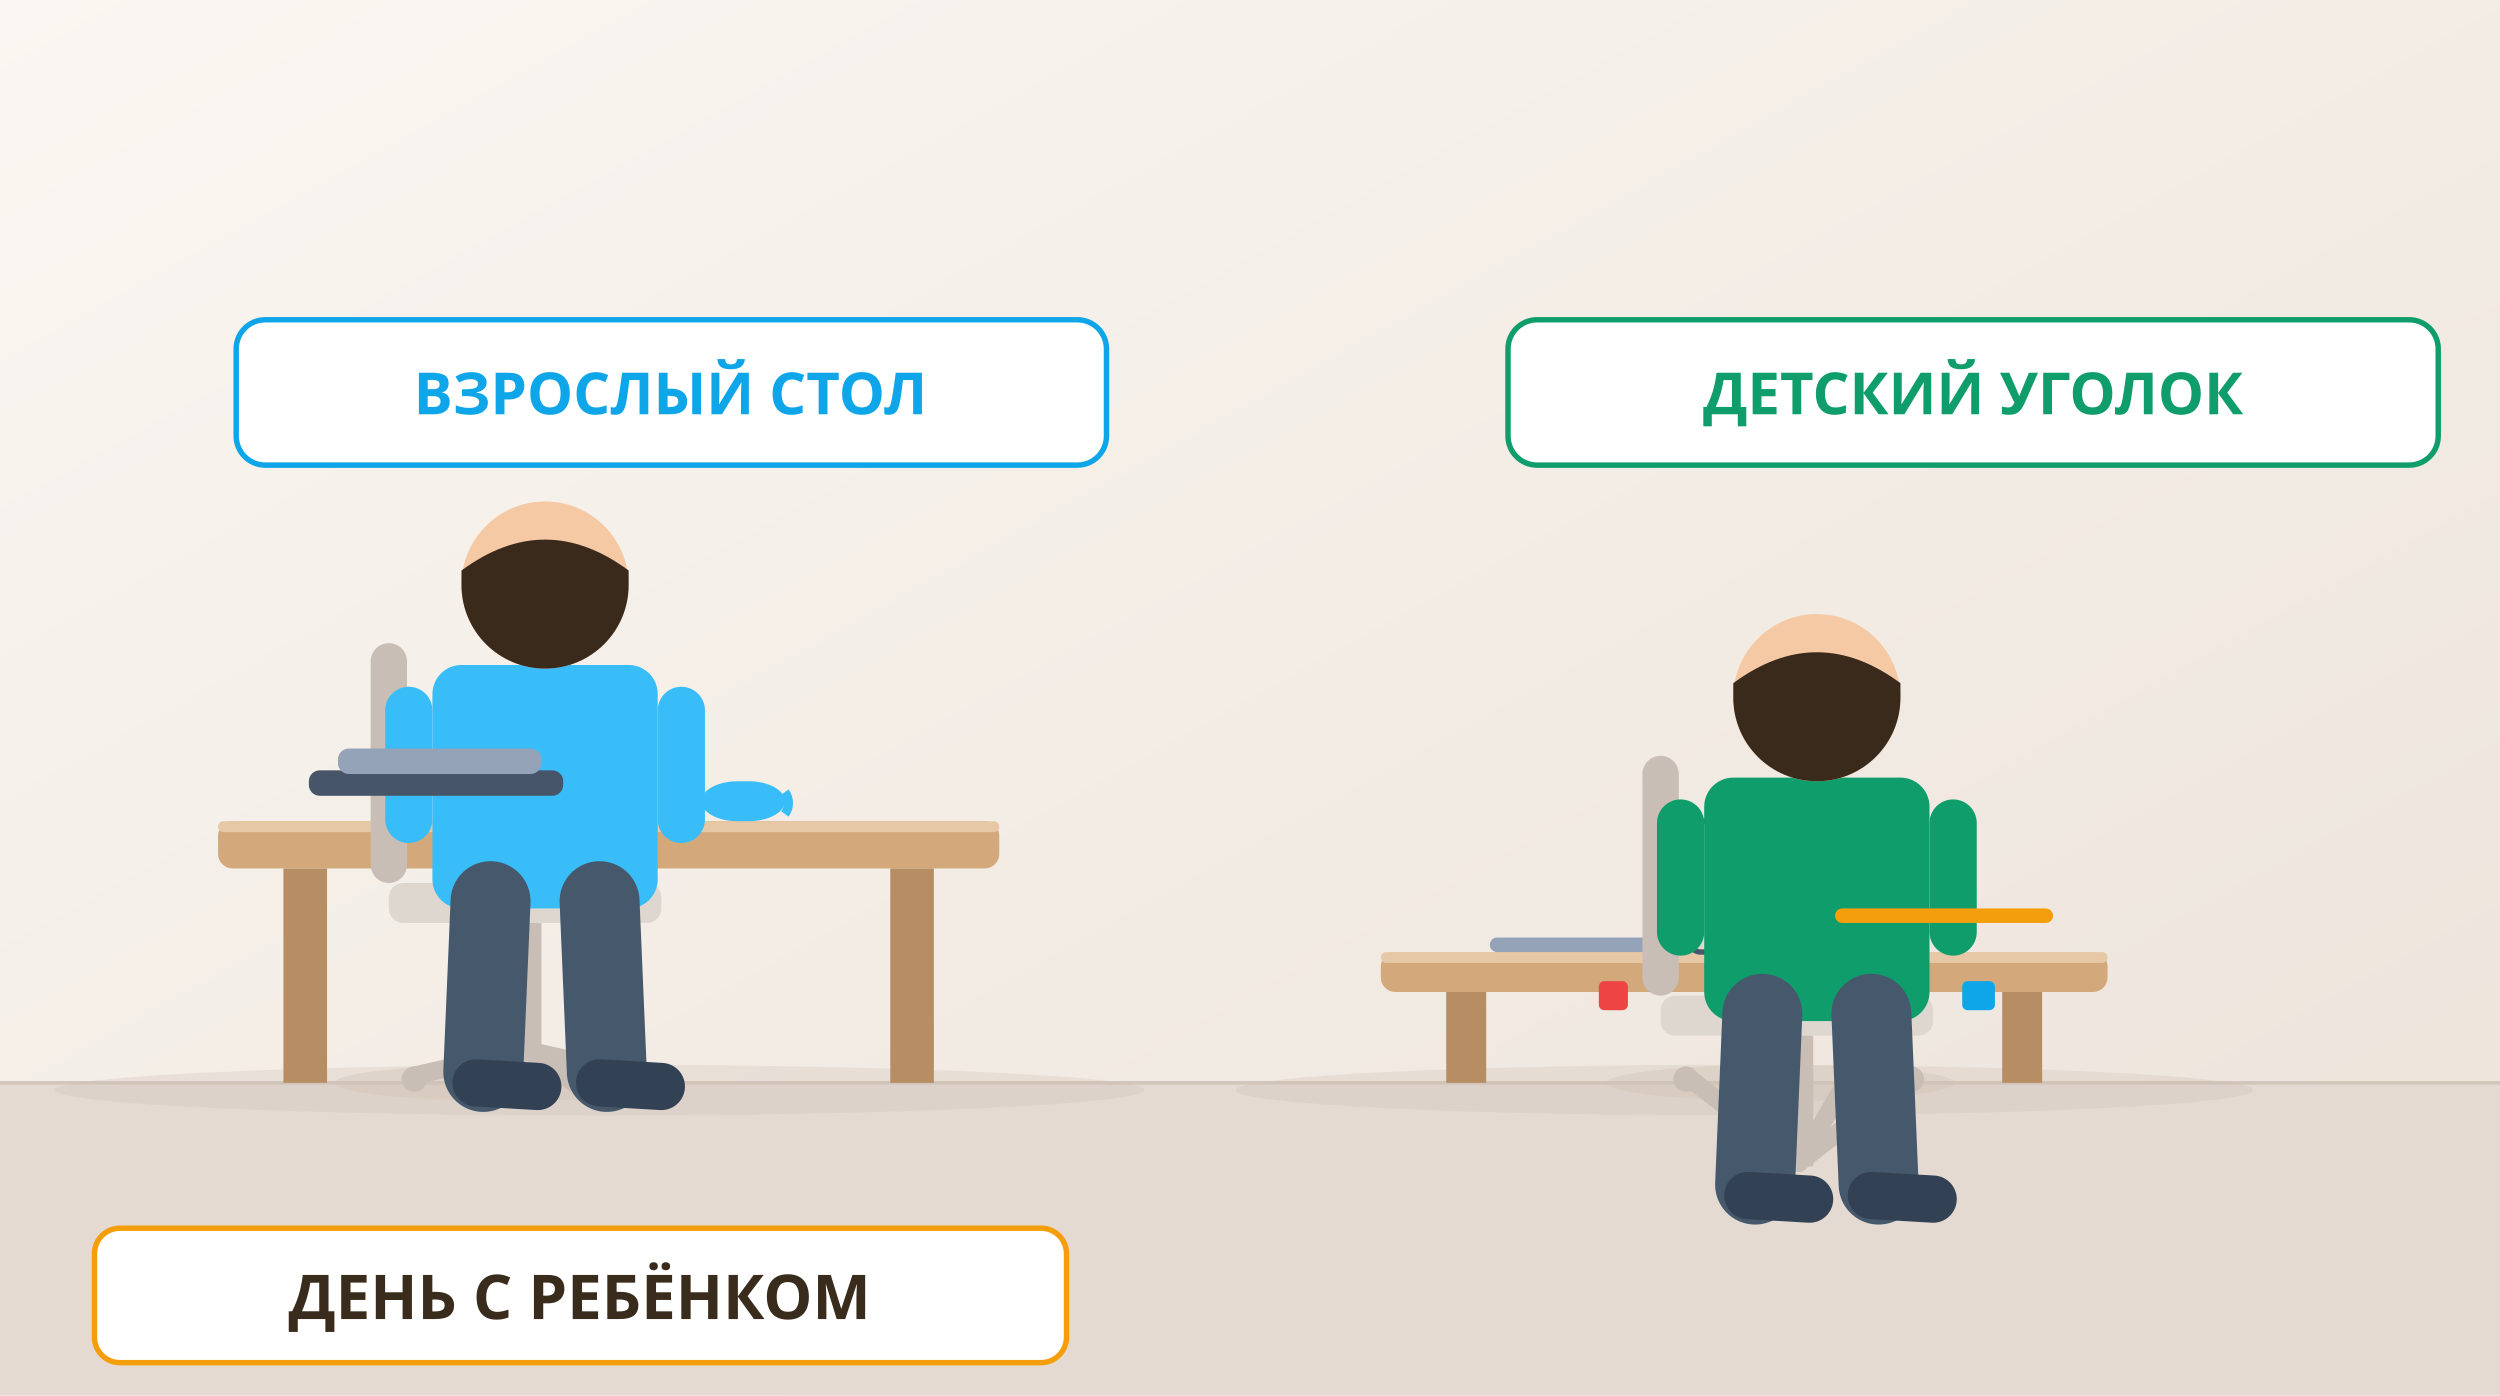
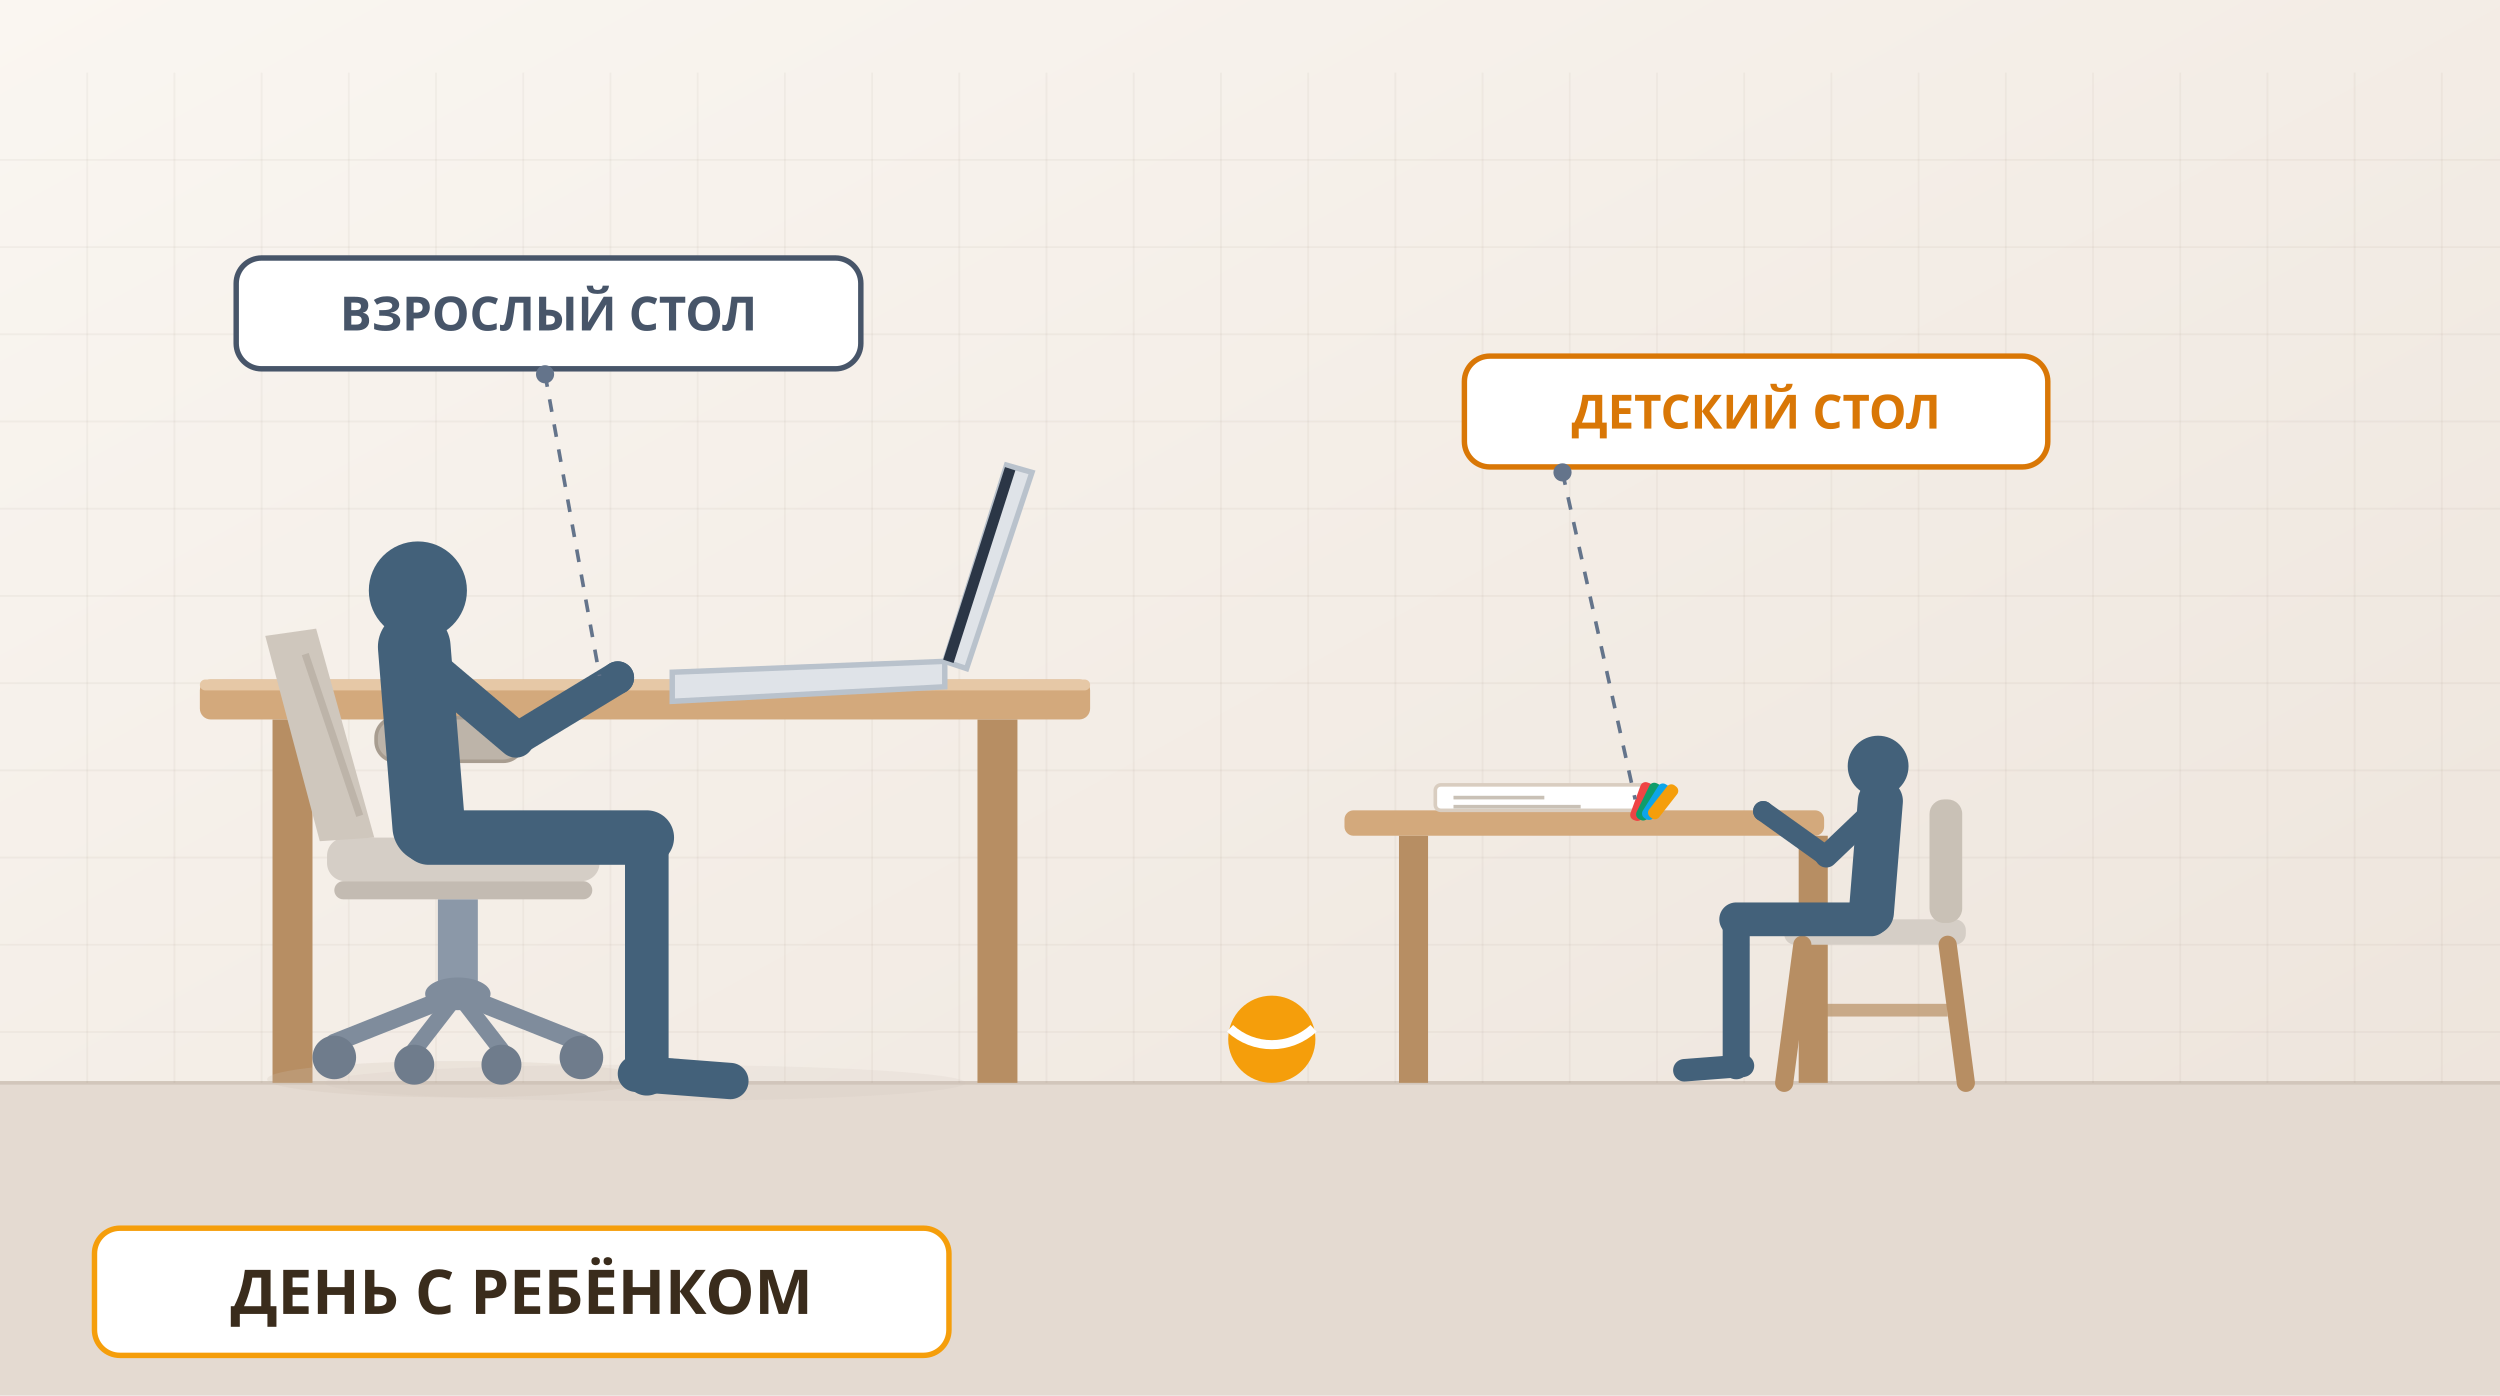
<svg xmlns="http://www.w3.org/2000/svg" viewBox="0 0 1376 768" width="1376" height="768">
  <defs>
    <linearGradient id="bg" x1="0%" y1="0%" x2="100%" y2="100%">
      <stop offset="0%" stop-color="#faf6f1" />
      <stop offset="100%" stop-color="#ece3da" />
    </linearGradient>
  </defs>
  <rect width="1376" height="768" fill="url(#bg)" />
  <rect x="0" y="596" width="1376" height="172" fill="#e4dad1" />
  <line x1="0" y1="596" x2="1376" y2="596" stroke="#d2c6bb" stroke-width="2" />
-   <ellipse cx="330" cy="600" rx="300" ry="14" fill="#cdc0b5" fill-opacity="0.3" />
-   <ellipse cx="960" cy="600" rx="280" ry="14" fill="#cdc0b5" fill-opacity="0.3" />
-   <rect x="120" y="452" width="430" height="26" rx="8" fill="#d3a97c" />
-   <rect x="120" y="452" width="430" height="6" rx="3" fill="#e6c8a6" />
-   <rect x="156" y="478" width="24" height="118" fill="#b78e63" />
-   <rect x="490" y="478" width="24" height="118" fill="#b78e63" />
-   <ellipse cx="280" cy="596" rx="96" ry="10" fill="#cdc0b5" fill-opacity="0.35" />
-   <rect x="204" y="354" width="20" height="132" rx="10" fill="#c8beb5" />
-   <rect x="214" y="486" width="150" height="22" rx="8" fill="#ded7d0" />
-   <rect x="282" y="508" width="16" height="72" fill="#c8beb5" />
-   <g stroke="#c8beb5" stroke-width="10" stroke-linecap="round">
-     <line x1="290" y1="578" x2="228" y2="592" />
-     <line x1="290" y1="578" x2="352" y2="592" />
-     <line x1="290" y1="578" x2="266" y2="596" />
-     <line x1="290" y1="578" x2="316" y2="596" />
+   <g stroke="#7c6a58" stroke-opacity="0.055" stroke-width="1">
+     <line x1="48" y1="40" x2="48" y2="596" />
+     <line x1="96" y1="40" x2="96" y2="596" />
+     <line x1="144" y1="40" x2="144" y2="596" />
+     <line x1="192" y1="40" x2="192" y2="596" />
+     <line x1="240" y1="40" x2="240" y2="596" />
+     <line x1="288" y1="40" x2="288" y2="596" />
+     <line x1="336" y1="40" x2="336" y2="596" />
+     <line x1="384" y1="40" x2="384" y2="596" />
+     <line x1="432" y1="40" x2="432" y2="596" />
+     <line x1="480" y1="40" x2="480" y2="596" />
+     <line x1="528" y1="40" x2="528" y2="596" />
+     <line x1="576" y1="40" x2="576" y2="596" />
+     <line x1="624" y1="40" x2="624" y2="596" />
+     <line x1="672" y1="40" x2="672" y2="596" />
+     <line x1="720" y1="40" x2="720" y2="596" />
+     <line x1="768" y1="40" x2="768" y2="596" />
+     <line x1="816" y1="40" x2="816" y2="596" />
+     <line x1="864" y1="40" x2="864" y2="596" />
+     <line x1="912" y1="40" x2="912" y2="596" />
+     <line x1="960" y1="40" x2="960" y2="596" />
+     <line x1="1008" y1="40" x2="1008" y2="596" />
+     <line x1="1056" y1="40" x2="1056" y2="596" />
+     <line x1="1104" y1="40" x2="1104" y2="596" />
+     <line x1="1152" y1="40" x2="1152" y2="596" />
+     <line x1="1200" y1="40" x2="1200" y2="596" />
+     <line x1="1248" y1="40" x2="1248" y2="596" />
+     <line x1="1296" y1="40" x2="1296" y2="596" />
+     <line x1="1344" y1="40" x2="1344" y2="596" />
+     <line x1="0" y1="88" x2="1376" y2="88" />
+     <line x1="0" y1="136" x2="1376" y2="136" />
+     <line x1="0" y1="184" x2="1376" y2="184" />
+     <line x1="0" y1="232" x2="1376" y2="232" />
+     <line x1="0" y1="280" x2="1376" y2="280" />
+     <line x1="0" y1="328" x2="1376" y2="328" />
+     <line x1="0" y1="376" x2="1376" y2="376" />
+     <line x1="0" y1="424" x2="1376" y2="424" />
+     <line x1="0" y1="472" x2="1376" y2="472" />
+     <line x1="0" y1="520" x2="1376" y2="520" />
+     <line x1="0" y1="568" x2="1376" y2="568" />
  </g>
-   <circle cx="228" cy="594" r="7" fill="#c8beb5" />
-   <circle cx="352" cy="594" r="7" fill="#c8beb5" />
-   <rect x="238" y="366" width="124" height="134" rx="16" fill="#38bdf8" />
-   <circle cx="300" cy="322" r="46" fill="#f5c9a3" />
-   <path d="M254 322 a46 46 0 0 0 92 0 l0 -8 q-46 -34 -92 0 z" fill="#3a2a1c" />
-   <rect x="212" y="378" width="26" height="86" rx="13" fill="#38bdf8" />
-   <rect x="362" y="378" width="26" height="86" rx="13" fill="#38bdf8" />
-   <line x1="270" y1="496" x2="266" y2="590" stroke="#46586b" stroke-width="44" stroke-linecap="round" />
-   <line x1="330" y1="496" x2="334" y2="590" stroke="#46586b" stroke-width="44" stroke-linecap="round" />
-   <line x1="262" y1="596" x2="296" y2="598" stroke="#334155" stroke-width="26" stroke-linecap="round" />
-   <line x1="330" y1="596" x2="364" y2="598" stroke="#334155" stroke-width="26" stroke-linecap="round" />
-   <rect x="170" y="424" width="140" height="14" rx="6" fill="#475569" />
-   <rect x="186" y="412" width="112" height="14" rx="6" fill="#94a3b8" />
-   <rect x="386" y="430" width="46" height="22" rx="20" fill="#38bdf8" />
-   <path d="M432 436 a10 10 0 0 1 0 12" fill="none" stroke="#38bdf8" stroke-width="5" />
-   <rect x="760" y="524" width="400" height="22" rx="8" fill="#d3a97c" />
-   <rect x="760" y="524" width="400" height="6" rx="3" fill="#e6c8a6" />
-   <rect x="796" y="546" width="22" height="50" fill="#b78e63" />
-   <rect x="1102" y="546" width="22" height="50" fill="#b78e63" />
-   <rect x="820" y="516" width="120" height="8" rx="4" fill="#94a3b8" />
-   <rect x="930" y="452" width="120" height="72" rx="6" fill="#e2d7cb" stroke="#46586b" stroke-width="3" />
-   <ellipse cx="980" cy="596" rx="96" ry="10" fill="#cdc0b5" fill-opacity="0.35" />
-   <rect x="904" y="416" width="20" height="132" rx="10" fill="#c8beb5" />
-   <rect x="914" y="548" width="150" height="22" rx="8" fill="#ded7d0" />
-   <rect x="982" y="570" width="16" height="72" fill="#c8beb5" />
-   <g stroke="#c8beb5" stroke-width="10" stroke-linecap="round">
-     <line x1="990" y1="640" x2="928" y2="592" />
-     <line x1="990" y1="640" x2="1052" y2="592" />
-     <line x1="990" y1="640" x2="966" y2="596" />
-     <line x1="990" y1="640" x2="1016" y2="596" />
+   <g>
+     <ellipse cx="355" cy="596" rx="176.4" ry="10" fill="#cdc0b5" fill-opacity="0.16" />
+     <rect x="110" y="374" width="490" height="22" rx="6" fill="#d3a97c" />
+     <rect x="110" y="374" width="490" height="6" rx="3" fill="#e6c8a6" />
+     <rect x="150" y="396" width="22" height="200" fill="#b78e63" />
+     <rect x="538" y="396" width="22" height="200" fill="#b78e63" />
  </g>
-   <circle cx="928" cy="594" r="7" fill="#c8beb5" />
-   <circle cx="1052" cy="594" r="7" fill="#c8beb5" />
-   <rect x="938" y="428" width="124" height="134" rx="16" fill="#0f9d6b" />
-   <circle cx="1000" cy="384" r="46" fill="#f5c9a3" />
-   <path d="M954 384 a46 46 0 0 0 92 0 l0 -8 q-46 -34 -92 0 z" fill="#3a2a1c" />
-   <rect x="912" y="440" width="26" height="86" rx="13" fill="#0f9d6b" />
-   <rect x="1062" y="440" width="26" height="86" rx="13" fill="#0f9d6b" />
-   <line x1="970" y1="558" x2="966" y2="652" stroke="#46586b" stroke-width="44" stroke-linecap="round" />
-   <line x1="1030" y1="558" x2="1034" y2="652" stroke="#46586b" stroke-width="44" stroke-linecap="round" />
-   <line x1="962" y1="658" x2="996" y2="660" stroke="#334155" stroke-width="26" stroke-linecap="round" />
-   <line x1="1030" y1="658" x2="1064" y2="660" stroke="#334155" stroke-width="26" stroke-linecap="round" />
-   <rect x="1010" y="500" width="120" height="8" rx="4" fill="#f59e0b" />
-   <rect x="880" y="540" width="16" height="16" rx="3" fill="#ef4444" />
-   <rect x="1080" y="540" width="18" height="16" rx="3" fill="#0ea5e9" />
-   <rect x="130" y="176" width="479" height="80" rx="16" fill="#ffffff" stroke="#0ea5e9" stroke-width="3" />
-   <text x="369" y="228" font-family="system-ui, sans-serif" font-size="32" font-weight="800" fill="#0ea5e9" text-anchor="middle">ВЗРОСЛЫЙ СТОЛ</text>
-   <rect x="830" y="176" width="512" height="80" rx="16" fill="#ffffff" stroke="#0f9d6b" stroke-width="3" />
-   <text x="1086" y="228" font-family="system-ui, sans-serif" font-size="32" font-weight="800" fill="#0f9d6b" text-anchor="middle">ДЕТСКИЙ УГОЛОК</text>
-   <rect x="52" y="676" width="535" height="74" rx="14" fill="#ffffff" stroke="#f59e0b" stroke-width="3" />
-   <text x="319" y="726" font-family="system-ui, sans-serif" font-size="34" font-weight="800" fill="#3a2c1c" text-anchor="middle">ДЕНЬ С РЕБЁНКОМ</text>
+   <g transform="translate(510 0) scale(-1 1)">
+     <ellipse cx="258" cy="594" rx="105" ry="10" fill="#cdc0b5" fill-opacity="0.22" />
+     <rect x="180" y="461" width="150" height="24" rx="10" fill="#d5cec6" />
+     <rect x="184" y="485" width="142" height="10" rx="5" fill="#c3bbb2" />
+     <path d="M304 461 L336 346 L364 350 L334 463 Z" fill="#cfc7bd" />
+     <path d="M312 449 L342 360" stroke="#bdb4a9" stroke-width="4" fill="none" />
+     <rect x="247" y="495" width="22" height="52" fill="#8b98a8" />
+     <ellipse cx="258" cy="547" rx="18" ry="9" fill="#7f8c9c" />
+     <line x1="258" y1="547" x2="190" y2="574" stroke="#7f8c9c" stroke-width="10" stroke-linecap="round" />
+     <line x1="258" y1="547" x2="326" y2="574" stroke="#7f8c9c" stroke-width="10" stroke-linecap="round" />
+     <line x1="258" y1="547" x2="234" y2="578" stroke="#7f8c9c" stroke-width="9" stroke-linecap="round" />
+     <line x1="258" y1="547" x2="282" y2="578" stroke="#7f8c9c" stroke-width="9" stroke-linecap="round" />
+     <circle cx="190" cy="582" r="12" fill="#6f7c8c" />
+     <circle cx="326" cy="582" r="12" fill="#6f7c8c" />
+     <circle cx="234" cy="586" r="11" fill="#6f7c8c" />
+     <circle cx="282" cy="586" r="11" fill="#6f7c8c" />
+     <rect x="276" y="415" width="16" height="48" fill="#a89d90" />
+     <rect x="222" y="395" width="81" height="24" rx="11" fill="#bdb4a9" stroke="#a89d90" stroke-width="2" />
+   </g>
+   <g transform="translate(236 461) scale(1 1)" stroke="#43617a" fill="none" stroke-linecap="round">
+     <path d="M0 0 L120 0" stroke-width="30" />
+     <path d="M120 2 L120 130" stroke-width="24" />
+     <path d="M114 130 L166 134" stroke-width="20" />
+     <path d="M0 -6 L-8 -105" stroke-width="40" />
+     <circle cx="-6" cy="-136" r="27" fill="#43617a" stroke="none" />
+     <path d="M-4 -98 L48 -54" stroke-width="20" />
+     <path d="M48 -54 L104 -88" stroke-width="18" />
+     <circle cx="104" cy="-88" r="9" fill="#43617a" stroke="none" />
+   </g>
+   <g transform="translate(520 374) scale(1)">
+     <polygon points="-150,-4 0,-10 0,4 -150,12" fill="#dfe3e8" stroke="#b9c2cc" stroke-width="3" />
+     <polygon points="0,-10 34,-118 48,-114 12,-6" fill="#dfe3e8" stroke="#b9c2cc" stroke-width="3" />
+     <path d="M2 -10 L36 -116" stroke="#2b3646" stroke-width="6" />
+   </g>
+   <rect x="740" y="446" width="264" height="14" rx="5" fill="#d3a97c" />
+   <rect x="770" y="460" width="16" height="136" fill="#b78e63" />
+   <rect x="990" y="460" width="16" height="136" fill="#b78e63" />
+   <rect x="790" y="432" width="120" height="14" rx="3" fill="#ffffff" stroke="#d9cdc0" stroke-width="2" />
+   <path d="M800 439 L850 439 M800 444 L870 444" stroke="#c9c1b6" stroke-width="2" />
+   <rect x="900" y="430" width="7" height="22" rx="3" fill="#ef4444" transform="rotate(20 903 441)" />
+   <rect x="904" y="430" width="7" height="22" rx="3" fill="#0f9d6b" transform="rotate(26 907 441)" />
+   <rect x="908" y="430" width="7" height="22" rx="3" fill="#0ea5e9" transform="rotate(32 911 441)" />
+   <rect x="912" y="430" width="7" height="22" rx="3" fill="#f59e0b" transform="rotate(38 915 441)" />
+   <g>
+     <rect x="982" y="506" width="100" height="14" rx="6" fill="#d5cec6" />
+     <rect x="1062" y="440" width="18" height="68" rx="8" fill="#c9c1b6" />
+     <path d="M992 520 L982 596 M1072 520 L1082 596" stroke="#b78e63" stroke-width="10" stroke-linecap="round" />
+     <path d="M992 556 L1072 556" stroke="#b78e63" stroke-width="7" opacity="0.7" />
+   </g>
+   <g transform="translate(1030 506) scale(-0.62 0.62)" stroke="#43617a" fill="none" stroke-linecap="round">
+     <path d="M0 0 L120 0" stroke-width="30" />
+     <path d="M120 2 L120 130" stroke-width="24" />
+     <path d="M114 130 L166 134" stroke-width="20" />
+     <path d="M0 -6 L-8 -105" stroke-width="40" />
+     <circle cx="-6" cy="-136" r="27" fill="#43617a" stroke="none" />
+     <path d="M-4 -98 L40 -56" stroke-width="20" />
+     <path d="M40 -56 L96 -96" stroke-width="18" />
+     <circle cx="96" cy="-96" r="9" fill="#43617a" stroke="none" />
+   </g>
+   <circle cx="700" cy="572" r="24" fill="#f59e0b" />
+   <path d="M677 566 C 690 578 710 578 723 566" fill="none" stroke="#ffffff" stroke-width="5" />
+   <g>
+     <rect x="130.0" y="142" width="343.8" height="61" rx="14" fill="#ffffff" stroke="#475569" stroke-width="3" />
+     <text x="301.9" y="181.9" font-family="system-ui, sans-serif" font-size="26" font-weight="800" fill="#475569" text-anchor="middle">ВЗРОСЛЫЙ СТОЛ</text>
+   </g>
+   <path d="M300 206 L330 372" fill="none" stroke="#64748b" stroke-width="2" stroke-dasharray="7 7" />
+   <circle cx="300" cy="206" r="5" fill="#64748b" />
+   <g>
+     <rect x="806.0" y="196" width="321.1" height="61" rx="14" fill="#ffffff" stroke="#d97706" stroke-width="3" />
+     <text x="966.6" y="235.9" font-family="system-ui, sans-serif" font-size="26" font-weight="800" fill="#d97706" text-anchor="middle">ДЕТСКИЙ СТОЛ</text>
+   </g>
+   <path d="M860 260 L900 440" fill="none" stroke="#64748b" stroke-width="2" stroke-dasharray="7 7" />
+   <circle cx="860" cy="260" r="5" fill="#64748b" />
+   <g>
+     <rect x="52.0" y="676" width="470.3" height="70" rx="14" fill="#ffffff" stroke="#f59e0b" stroke-width="3" />
+     <text x="287.1" y="723.2" font-family="system-ui, sans-serif" font-size="34" font-weight="800" fill="#3a2c1c" text-anchor="middle">ДЕНЬ С РЕБЁНКОМ</text>
+   </g>
</svg>
